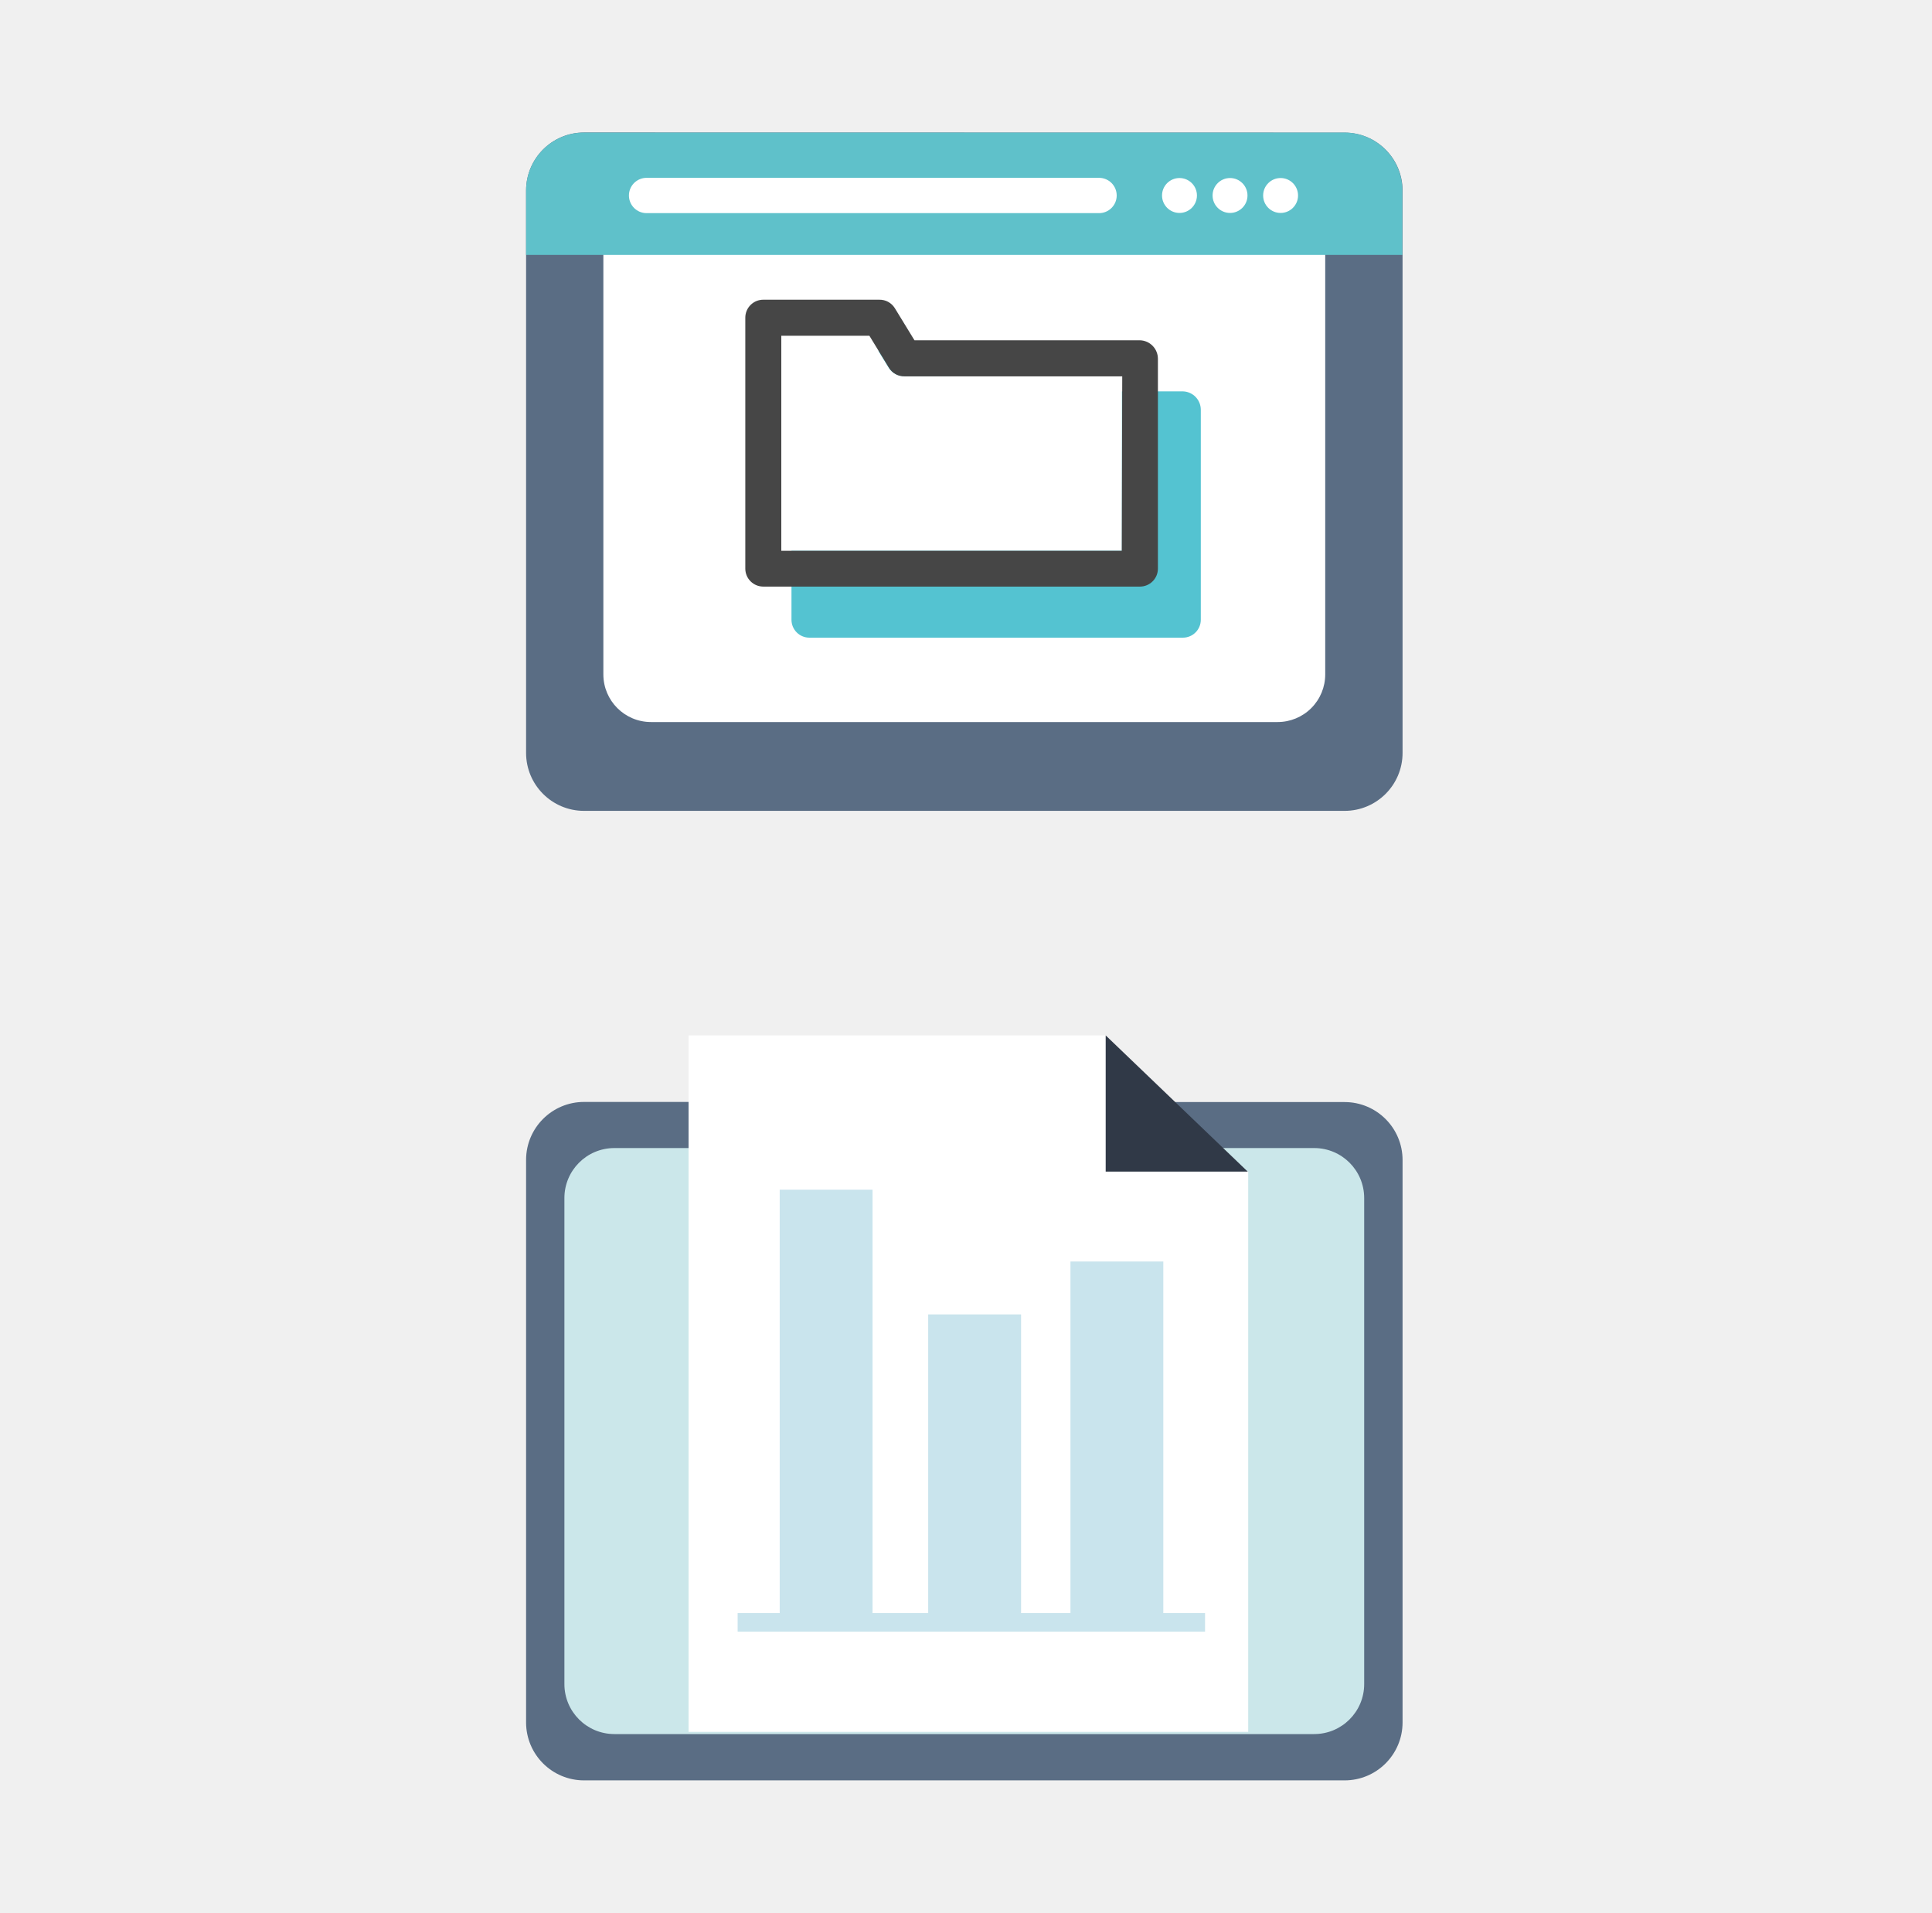
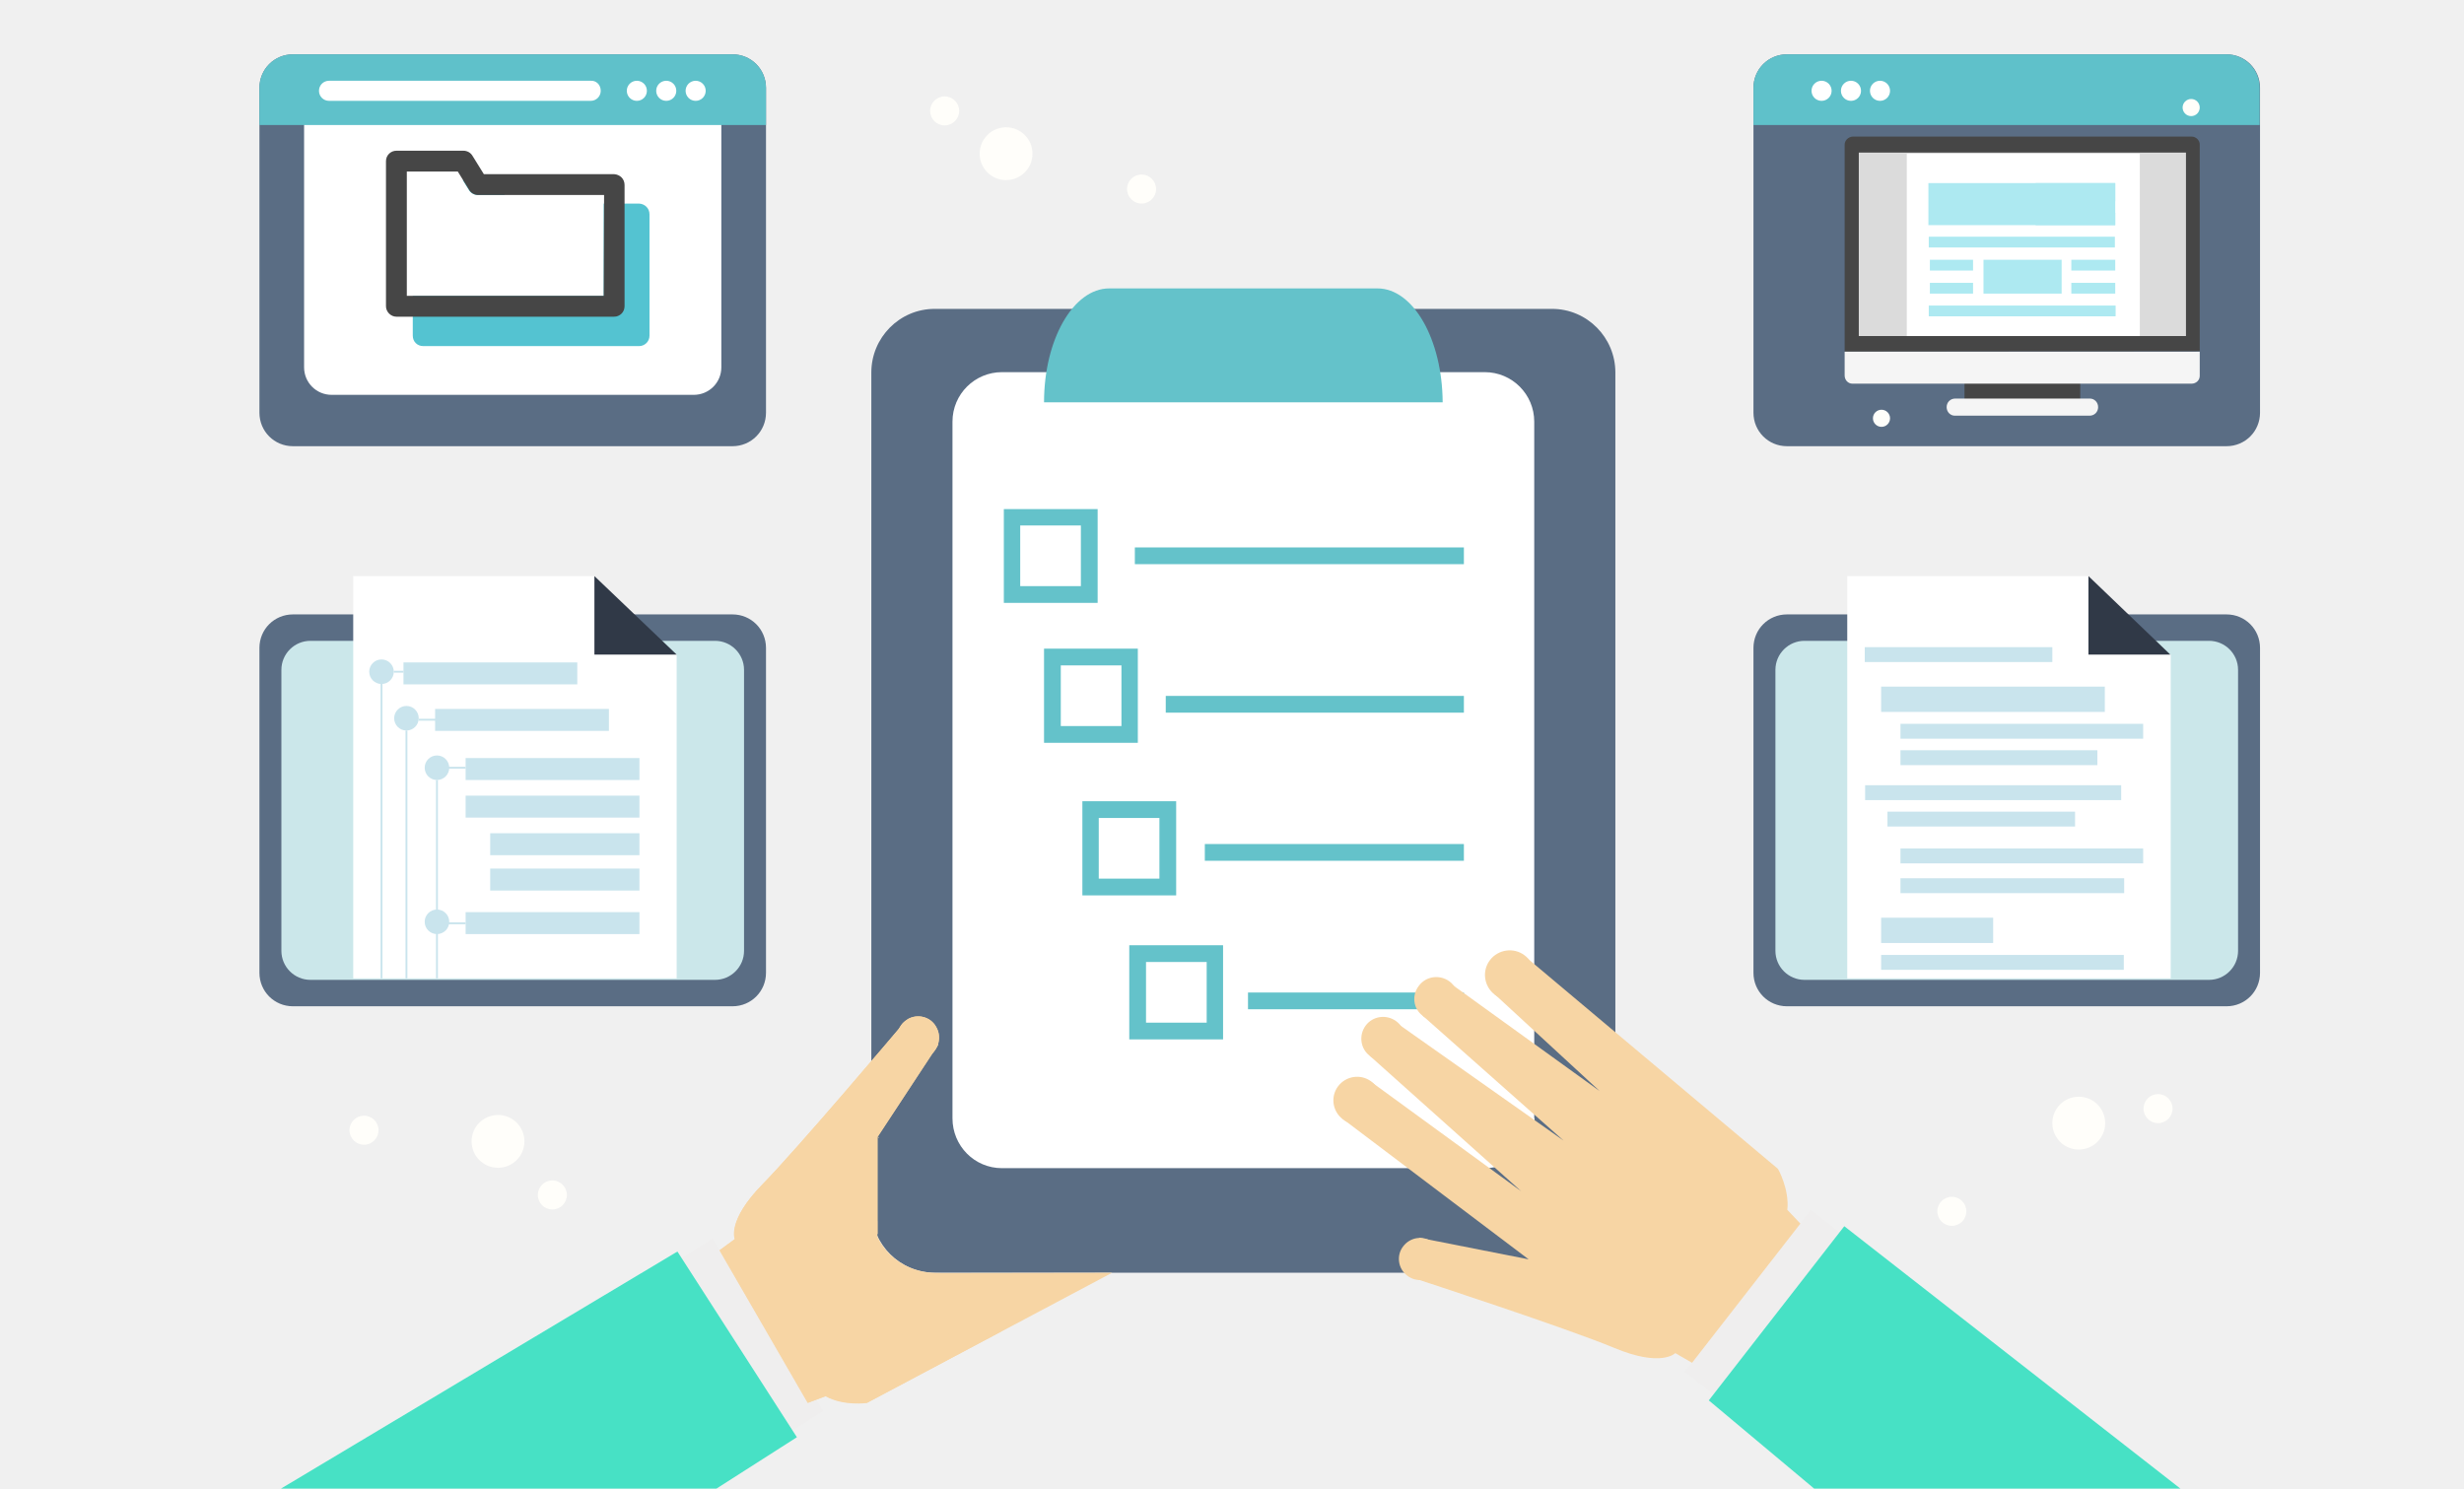
- <svg xmlns="http://www.w3.org/2000/svg" id="Layer_1" data-name="Layer 1" viewBox="0 0 300 297">
-   <defs>
-     <style>.cls-1{fill:#5a6d84;}.cls-2{fill:#fff;}.cls-3{fill:#5fc1ca;}.cls-4{fill:#cbe7ea;}.cls-5{fill:#303947;}.cls-6{fill:#c9e4ed;}.cls-7{fill:#54c3d1;}.cls-8{fill:#464646;}</style>
-   </defs>
-   <path class="cls-1" d="M208.79,20.59a9,9,0,0,1,9,9v87.3a9,9,0,0,1-9,9H90.69a9,9,0,0,1-9-9V29.57a9,9,0,0,1,9-9Z" />
-   <path class="cls-2" d="M198.39,25.36a7.39,7.39,0,0,1,7.39,7.4V104.7a7.39,7.39,0,0,1-7.39,7.4H101.08a7.4,7.4,0,0,1-7.39-7.4V32.76a7.39,7.39,0,0,1,7.39-7.4Z" />
-   <path class="cls-3" d="M217.76,39.58v-10a9,9,0,0,0-9-9H90.69a9,9,0,0,0-9,9v10Z" />
-   <path class="cls-2" d="M173.4,30.35a2.74,2.74,0,0,1-2.74,2.74H100.4a2.74,2.74,0,0,1-2.74-2.74h0a2.74,2.74,0,0,1,2.74-2.74h70.26a2.74,2.74,0,0,1,2.74,2.74Z" />
-   <circle class="cls-2" cx="183.15" cy="30.35" r="2.71" />
-   <circle class="cls-2" cx="191" cy="30.35" r="2.71" />
-   <circle class="cls-2" cx="198.85" cy="30.35" r="2.71" />
-   <path class="cls-1" d="M208.79,171.1a9,9,0,0,1,9,9v87.31a9,9,0,0,1-9,9H90.69a9,9,0,0,1-9-9V180.08a9,9,0,0,1,9-9Z" />
-   <path class="cls-4" d="M204.08,178.24a7.76,7.76,0,0,1,7.75,7.76v75.46a7.76,7.76,0,0,1-7.75,7.76H95.39a7.76,7.76,0,0,1-7.75-7.76V186a7.76,7.76,0,0,1,7.75-7.76Z" />
-   <polygon class="cls-2" points="193.82 268.88 193.82 181.9 178.81 175.14 171.69 160.75 106.92 160.75 106.92 268.88 193.82 268.88" />
-   <polygon class="cls-5" points="171.69 160.75 171.69 181.9 193.75 181.9 171.69 160.75" />
-   <rect class="cls-6" x="166.22" y="195.85" width="14.42" height="54.59" />
-   <rect class="cls-6" x="144.13" y="204.07" width="14.42" height="46.37" />
-   <rect class="cls-6" x="121.07" y="184.7" width="14.42" height="65.74" />
-   <rect class="cls-6" x="114.54" y="250.44" width="72.58" height="2.87" />
-   <path class="cls-7" d="M125.68,99h58a2.78,2.78,0,0,0,2.78-2.78V63.63a2.86,2.86,0,0,0-2.78-2.87H149l-3-5a2.74,2.74,0,0,0-2.38-1.3H125.68a2.78,2.78,0,0,0-2.78,2.78V96.22A2.78,2.78,0,0,0,125.68,99Z" />
-   <path class="cls-2" d="M138,57.1l-3.06-5H121.32V85.51h52.89V58.39h-33.8A2.77,2.77,0,0,1,138,57.1Z" />
-   <path class="cls-8" d="M177,52.83H142l-3.06-5a2.77,2.77,0,0,0-2.4-1.3h-18a2.79,2.79,0,0,0-2.81,2.78V88.29a2.79,2.79,0,0,0,2.81,2.78H177a2.79,2.79,0,0,0,2.8-2.78V55.7A2.87,2.87,0,0,0,177,52.83Zm-2.81,32.68H121.32V52.13H135l3.06,5a2.77,2.77,0,0,0,2.4,1.3h33.8Z" />
+ <svg xmlns="http://www.w3.org/2000/svg" version="1.1" id="Layer_1" x="0px" y="0px" viewBox="0 0 662 400" style="enable-background:new 0 0 662 400;" xml:space="preserve">
+   <style type="text/css">
+ 	.st0{fill:#EFEEEE;}
+ 	.st1{fill:#47E1C5;}
+ 	.st2{fill:#5A6D84;}
+ 	.st3{fill:#FFFFFF;}
+ 	.st4{fill:#CBE7EA;}
+ 	.st5{fill:#64C2CA;}
+ 	.st6{fill:#5FC1CA;}
+ 	.st7{fill:#303947;}
+ 	.st8{fill:#C9E4ED;}
+ 	.st9{fill:#F7D5A4;}
+ 	.st10{fill:#54C3D1;}
+ 	.st11{fill:#464646;}
+ 	.st12{fill:#FFFEFA;}
+ 	.st13{fill:#F5F5F5;}
+ 	.st14{fill:#DBDBDB;}
+ 	.st15{opacity:0.5;}
+ 	.st16{fill:#5BD4E3;}
+ 	.st17{fill:none;stroke:#C9E4ED;stroke-width:0.5;stroke-miterlimit:10;}
+ </style>
+   <polyline class="st0" points="473.1,384.6 452.6,368.6 486.5,325.1 507,341.1 " />
+   <polygon class="st1" points="585.8,400 495.5,329.5 459.1,376.3 487.4,400 " />
+   <polyline class="st0" points="169.6,346.8 191.4,332.8 221.2,379.1 199.4,393.2 " />
+   <polygon class="st1" points="192.5,400 214.1,386.2 182,336.3 75.5,400 " />
+   <path class="st2" d="M434,325c0,9.4-7.6,17-17,17H251.2c-9.4,0-17-7.6-17.1-17V100.1c0-9.4,7.6-17.1,17-17.1c0,0,0,0,0,0H417  c9.4,0,17,7.7,17,17.1V325z" />
+   <path class="st2" d="M196.8,14.6c5,0,9,4,9,9v87.3c0,5-4,9-9,9H78.7c-5,0-9-4-9-9V23.6c0-5,4-9,9-9L196.8,14.6z" />
+   <path class="st3" d="M186.4,19.4c4.1,0,7.4,3.3,7.4,7.4c0,0,0,0,0,0v71.9c0,4.1-3.3,7.4-7.4,7.4c0,0,0,0,0,0H89.1  c-4.1,0-7.4-3.3-7.4-7.4V26.8c0-4.1,3.3-7.4,7.4-7.4c0,0,0,0,0,0H186.4z" />
+   <path class="st3" d="M412.3,300.5c0,7.4-6,13.4-13.3,13.4H269.2c-7.4,0-13.3-6-13.3-13.4V113.3c0-7.4,6-13.3,13.3-13.3c0,0,0,0,0,0  h129.7c7.4,0,13.3,6,13.3,13.3c0,0,0,0,0,0V300.5z" />
+   <path class="st2" d="M598.2,165.1c5,0,9,4,9,9v87.3c0,5-4,9-9,9H480.1c-5,0-9-4-9-9v-87.3c0-5,4-9,9-9L598.2,165.1z" />
+   <path class="st4" d="M593.5,172.2c4.3,0,7.8,3.5,7.8,7.8l0,0v75.5c0,4.3-3.5,7.8-7.8,7.8l0,0H484.8c-4.3,0-7.8-3.5-7.8-7.8V180  c0-4.3,3.5-7.8,7.8-7.8H593.5z" />
+   <path class="st5" d="M387.6,108.1c-0.1-16.9-7.9-30.6-17.5-30.6H298c-9.6,0-17.5,13.7-17.5,30.6H387.6z" />
+   <path class="st5" d="M294.9,162h-25.2v-25.2h25.2V162z M274.1,157.5h16.3v-16.3h-16.3V157.5z" />
+   <path class="st5" d="M305.7,199.6h-25.2v-25.3h25.2V199.6z M285,195.1h16.3v-16.3H285V195.1z" />
+   <path class="st5" d="M316,240.6h-25.2v-25.3H316V240.6z M295.2,236.1h16.3v-16.3h-16.3V236.1z" />
+   <path class="st5" d="M328.6,279.3h-25.2V254h25.2V279.3z M307.9,274.8h16.3v-16.3h-16.3V274.8z" />
+   <rect x="304.9" y="147.1" class="st5" width="88.4" height="4.5" />
+   <rect x="313.2" y="187" class="st5" width="80.1" height="4.5" />
+   <rect x="323.7" y="226.8" class="st5" width="69.6" height="4.5" />
+   <rect x="335.3" y="266.7" class="st5" width="58" height="4.5" />
+   <path class="st6" d="M205.8,33.6v-10c0-5-4-9-9-9H78.7c-5,0-9,4-9,9v10H205.8z" />
+   <path class="st3" d="M161.4,24.4c0,1.5-1.2,2.7-2.7,2.7l0,0H88.4c-1.5,0-2.7-1.2-2.7-2.7l0,0c0-1.5,1.2-2.7,2.7-2.7c0,0,0,0,0,0  h70.3C160.2,21.6,161.4,22.8,161.4,24.4C161.4,24.3,161.4,24.3,161.4,24.4L161.4,24.4z" />
+   <circle class="st3" cx="171.1" cy="24.4" r="2.7" />
+   <circle class="st3" cx="179" cy="24.4" r="2.7" />
+   <circle class="st3" cx="186.9" cy="24.4" r="2.7" />
+   <path class="st2" d="M598.2,14.6c5,0,9,4,9,9v87.3c0,5-4,9-9,9H480.1c-5,0-9-4-9-9V23.6c0-5,4-9,9-9L598.2,14.6z" />
+   <path class="st6" d="M607.1,33.6v-10c0-5-4-9-9-9H480.1c-5,0-9,4-9,9v10H607.1z" />
+   <circle class="st3" cx="489.4" cy="24.4" r="2.7" />
+   <circle class="st3" cx="497.3" cy="24.4" r="2.7" />
+   <circle class="st3" cx="505.1" cy="24.4" r="2.7" />
+   <polygon class="st3" points="583.2,262.9 583.2,175.9 568.2,169.1 561.1,154.8 496.3,154.8 496.3,262.9 " />
+   <polygon class="st7" points="561.1,154.8 561.1,175.9 583.1,175.9 " />
+   <rect x="505.4" y="246.6" class="st8" width="30.1" height="6.8" />
+   <rect x="505.4" y="256.6" class="st8" width="65.2" height="4" />
+   <rect x="510.6" y="228" class="st8" width="65.2" height="4" />
+   <rect x="510.6" y="236" class="st8" width="60.1" height="4" />
+   <rect x="505.4" y="184.5" class="st8" width="60.1" height="6.8" />
+   <rect x="510.6" y="194.5" class="st8" width="65.2" height="4" />
+   <rect x="510.6" y="201.6" class="st8" width="52.9" height="4" />
+   <rect x="501" y="173.9" class="st8" width="50.4" height="4" />
+   <rect x="501.1" y="211" class="st8" width="68.8" height="4" />
+   <rect x="507.1" y="218.1" class="st8" width="50.4" height="4" />
+   <path class="st2" d="M196.8,165.1c5,0,9,4,9,9v87.3c0,5-4,9-9,9H78.7c-5,0-9-4-9-9v-87.3c0-5,4-9,9-9L196.8,165.1z" />
+   <path class="st4" d="M192.1,172.2c4.3,0,7.8,3.5,7.8,7.8v75.5c0,4.3-3.5,7.8-7.8,7.8H83.4c-4.3,0-7.8-3.5-7.8-7.8V180  c0-4.3,3.5-7.8,7.8-7.8H192.1z" />
+   <polygon class="st3" points="181.8,262.9 181.8,175.9 166.8,169.1 159.7,154.8 94.9,154.8 94.9,262.9 " />
+   <polygon class="st7" points="159.7,154.8 159.7,175.9 181.8,175.9 " />
+   <path class="st9" d="M450.1,363.6c0,0-3.7,3.9-16.4-1.4s-52.8-18.4-52.8-18.4l0.4-11.2l29.4,5.8l-49.5-37.4l6.9-10.5l40.6,29.6  L368,283.7l7-9l45.1,31.8l-37.9-33.6l7.4-8.7l40.2,29l-28.3-26.1l8.6-9.8l67.6,56.8c0,0,3.1,5.5,2.5,11l3.5,3.7l-29.1,37.4  L450.1,363.6z" />
+   <path class="st9" d="M366.9,275.6c1.9-2.6,5.6-3.1,8.2-1.2c2.6,1.9,3.1,5.6,1.2,8.2s-5.6,3.1-8.2,1.2c0,0-0.1,0-0.1-0.1  C365.5,281.8,365,278.2,366.9,275.6C366.9,275.7,366.9,275.7,366.9,275.6z" />
+   <path class="st9" d="M381.2,264.9c1.9-2.6,5.6-3.1,8.2-1.2c2.6,1.9,3.1,5.6,1.2,8.2s-5.6,3.1-8.2,1.2c0,0-0.1,0-0.1-0.1  C379.7,271.1,379.2,267.5,381.2,264.9C381.2,265,381.2,264.9,381.2,264.9z" />
+   <path class="st9" d="M400.3,258c2.2-2.9,6.4-3.5,9.3-1.3c2.9,2.2,3.5,6.4,1.3,9.3c-2.2,2.9-6.4,3.5-9.3,1.3c0,0-0.1-0.1-0.1-0.1  C398.7,265,398.1,260.9,400.3,258C400.3,258,400.3,258,400.3,258z" />
+   <path class="st9" d="M359.5,291.9c2.1-2.8,6.1-3.4,8.9-1.3c2.8,2.1,3.4,6.1,1.3,8.9s-6.1,3.4-8.9,1.3c0,0-0.1,0-0.1-0.1  C358,298.6,357.4,294.7,359.5,291.9C359.5,291.9,359.5,291.9,359.5,291.9z" />
+   <path class="st9" d="M377,334.9c1.9-2.5,5.4-3,7.9-1.1s3,5.4,1.1,7.9c-1.9,2.5-5.4,3-7.9,1.1c0,0-0.1,0-0.1-0.1  C375.6,340.9,375.1,337.3,377,334.9C377,334.9,377,334.9,377,334.9z" />
+   <path class="st9" d="M235.7,342.1v-36.3h0.3v-0.2l-0.5,0.3l16.5-25.1l-10.3-4.6c0,0-27.3,32.3-36.9,42.1s-7.4,14.7-7.4,14.7l-4.1,3  l23.7,41l4.8-1.8c4.9,2.7,11.1,1.8,11.1,1.8l65.9-35L235.7,342.1z" />
+   <path class="st9" d="M251.5,275.9c1.6,2.7,0.7,6.2-1.9,7.8c-2.7,1.6-6.2,0.7-7.8-1.9c-1.6-2.7-0.7-6.2,1.9-7.8c0,0,0.1,0,0.1-0.1  C246.5,272.3,250,273.2,251.5,275.9z" />
+   <path class="st9" d="M230.4,359c-17.6,0.1-17.6-27.2,0-27.3c1.8,0,3.6,0,5.4-0.1v-25.9h0.3v-0.2l-0.5,0.3l16.5-25.1l-10.3-4.6  c0,0-27.3,32.3-36.9,42.1s-7.4,14.7-7.4,14.7l-4.1,3l23.7,41l4.8-1.8c4.9,2.7,11.1,1.8,11.1,1.8l36.3-19.3  C256.3,358.2,243.3,359,230.4,359z" />
+   <path class="st9" d="M251.5,275.9c1.6,2.7,0.7,6.2-1.9,7.8c-2.7,1.6-6.2,0.7-7.8-1.9c-1.6-2.7-0.7-6.2,1.9-7.8c0,0,0.1,0,0.1-0.1  C246.5,272.3,250,273.2,251.5,275.9z" />
+   <path class="st9" d="M235.7,328.1v4.1c0,0,3.9,10.1,17,9.9l-0.4,4.2l-30.6,1.7" />
+   <path class="st10" d="M113.7,93h58c1.5,0,2.8-1.2,2.8-2.8V57.6c0-1.6-1.2-2.8-2.8-2.9H137l-3-5c-0.5-0.8-1.4-1.3-2.4-1.3h-17.9  c-1.5,0-2.8,1.2-2.8,2.8v39C110.9,91.8,112.1,93,113.7,93z" />
+   <path class="st3" d="M126,51.1l-3.1-5h-13.6v33.4h52.9V52.4h-33.8C127.4,52.4,126.5,51.9,126,51.1z" />
+   <path class="st11" d="M165,46.8h-35l-3.1-5c-0.5-0.8-1.4-1.3-2.4-1.3h-18c-1.5,0-2.8,1.2-2.8,2.8c0,0,0,0,0,0v39  c0,1.5,1.3,2.8,2.8,2.8c0,0,0,0,0,0H165c1.5,0,2.8-1.2,2.8-2.8c0,0,0,0,0,0V49.7C167.8,48.1,166.6,46.9,165,46.8z M162.2,79.5h-52.9  V46.1H123l3.1,5c0.5,0.8,1.4,1.3,2.4,1.3h33.8L162.2,79.5z" />
+   <circle class="st12" cx="148.4" cy="321.1" r="3.9" />
+   <circle class="st12" cx="97.8" cy="303.7" r="3.9" />
+   <circle class="st12" cx="133.8" cy="306.7" r="7.1" />
+   <circle class="st12" cx="579.8" cy="297.9" r="3.9" />
+   <circle class="st12" cx="524.4" cy="325.5" r="3.9" />
+   <circle class="st12" cx="558.5" cy="301.8" r="7.1" />
+   <circle class="st12" cx="253.8" cy="29.8" r="3.9" />
+   <circle class="st12" cx="306.7" cy="50.8" r="3.9" />
+   <circle class="st12" cx="270.3" cy="41.3" r="7.1" />
+   <circle class="st12" cx="505.5" cy="112.4" r="2.3" />
+   <circle class="st12" cx="588.7" cy="28.9" r="2.3" />
+   <rect x="527.8" y="101.1" class="st11" width="31.1" height="8.3" />
+   <path class="st11" d="M495.6,94.5V38.9c0-1.2,1-2.1,2.1-2.2h91.1c1.2,0,2.2,1,2.2,2.1c0,0,0,0,0,0v55.6L495.6,94.5z" />
+   <path class="st13" d="M588.8,103.1h-91.1c-1.2,0-2.1-1-2.1-2.2v-6.4H591v6.5C591,102.2,590,103.1,588.8,103.1z" />
+   <path class="st14" d="M587.3,41v49.3h-87.9V41H587.3z" />
+   <path class="st13" d="M563.7,109.4c0,1.3-1,2.3-2.3,2.3l0,0h-36.2c-1.2,0-2.2-1-2.2-2.3l0,0c0-1.3,1-2.3,2.3-2.3l0,0h36.2  C562.7,107.1,563.7,108.1,563.7,109.4C563.7,109.4,563.7,109.4,563.7,109.4L563.7,109.4z" />
+   <rect x="512.3" y="41.3" class="st3" width="62.6" height="49" />
+   <g class="st15">
+     <rect x="518.2" y="63.6" class="st16" width="50" height="2.9" />
+     <rect x="518.5" y="69.8" class="st16" width="11.6" height="2.9" />
+     <rect x="556.5" y="69.8" class="st16" width="11.8" height="2.9" />
+     <rect x="518.5" y="76" class="st16" width="11.6" height="2.9" />
+     <rect x="556.5" y="76" class="st16" width="11.8" height="2.9" />
+     <rect x="518.1" y="49.2" class="st16" width="50.2" height="11.3" />
+     <rect x="546.9" y="49.2" class="st16" width="21.4" height="4.9" />
+     <rect x="546.9" y="57.2" class="st16" width="21.4" height="3.3" />
+     <rect x="532.9" y="69.8" class="st16" width="21" height="9.1" />
+     <rect x="518.2" y="82.1" class="st16" width="50.2" height="2.9" />
+   </g>
+   <rect x="108.4" y="178" class="st8" width="46.7" height="5.9" />
+   <circle class="st8" cx="102.5" cy="180.5" r="3.3" />
+   <rect x="116.9" y="190.5" class="st8" width="46.7" height="5.9" />
+   <circle class="st8" cx="109.2" cy="193" r="3.3" />
+   <rect x="125.1" y="203.7" class="st8" width="46.7" height="5.9" />
+   <circle class="st8" cx="117.4" cy="206.3" r="3.3" />
+   <rect x="125.1" y="213.8" class="st8" width="46.7" height="5.9" />
+   <rect x="131.7" y="223.9" class="st8" width="40.1" height="5.9" />
+   <rect x="131.7" y="233.4" class="st8" width="40.1" height="5.9" />
+   <rect x="125.1" y="245.1" class="st8" width="46.7" height="5.9" />
+   <circle class="st8" cx="117.4" cy="247.7" r="3.3" />
+   <polyline class="st17" points="117.4,209.6 117.4,244.3 117.4,262.9 " />
+   <polyline class="st17" points="109.2,196.3 109.2,239.7 109.2,262.9 " />
+   <polyline class="st17" points="102.5,183.4 102.5,235.2 102.5,262.9 " />
+   <line class="st17" x1="105.8" y1="180.5" x2="108.4" y2="180.5" />
+   <line class="st17" x1="112.5" y1="193.4" x2="118.1" y2="193.4" />
+   <line class="st17" x1="119.5" y1="206.3" x2="125.1" y2="206.3" />
+   <line class="st17" x1="119.5" y1="248.1" x2="125.1" y2="248.1" />
</svg>
